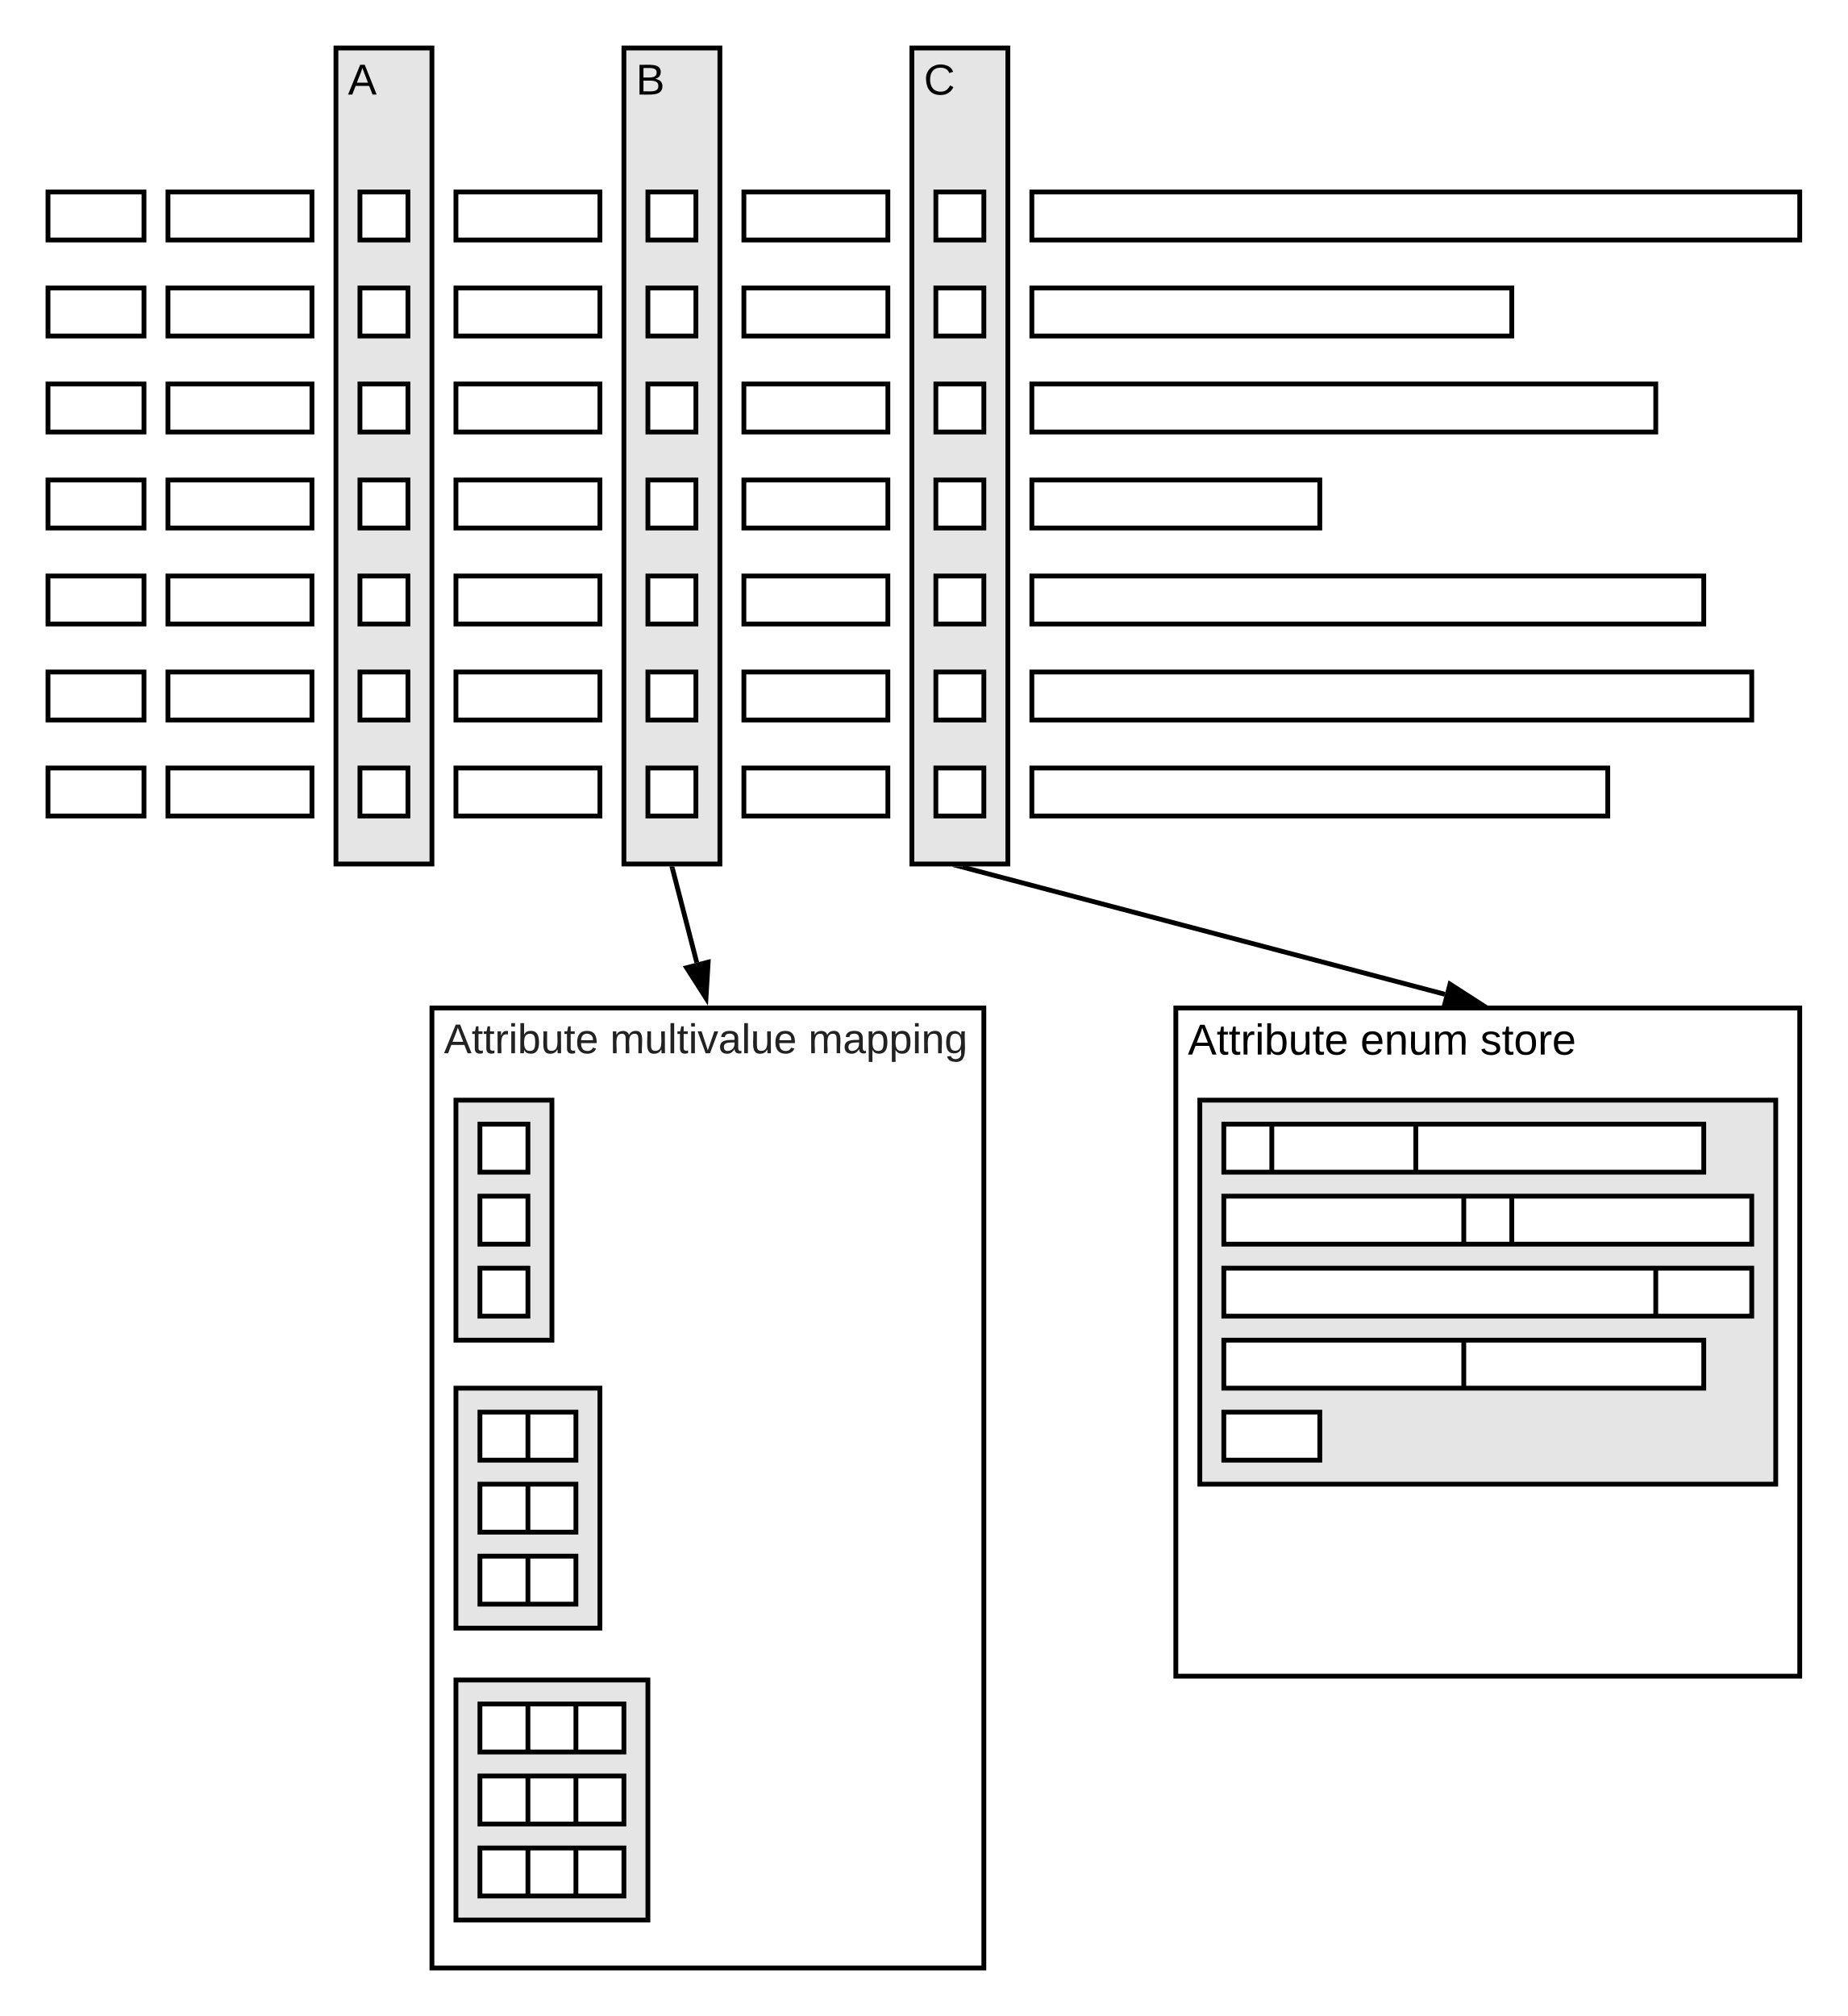
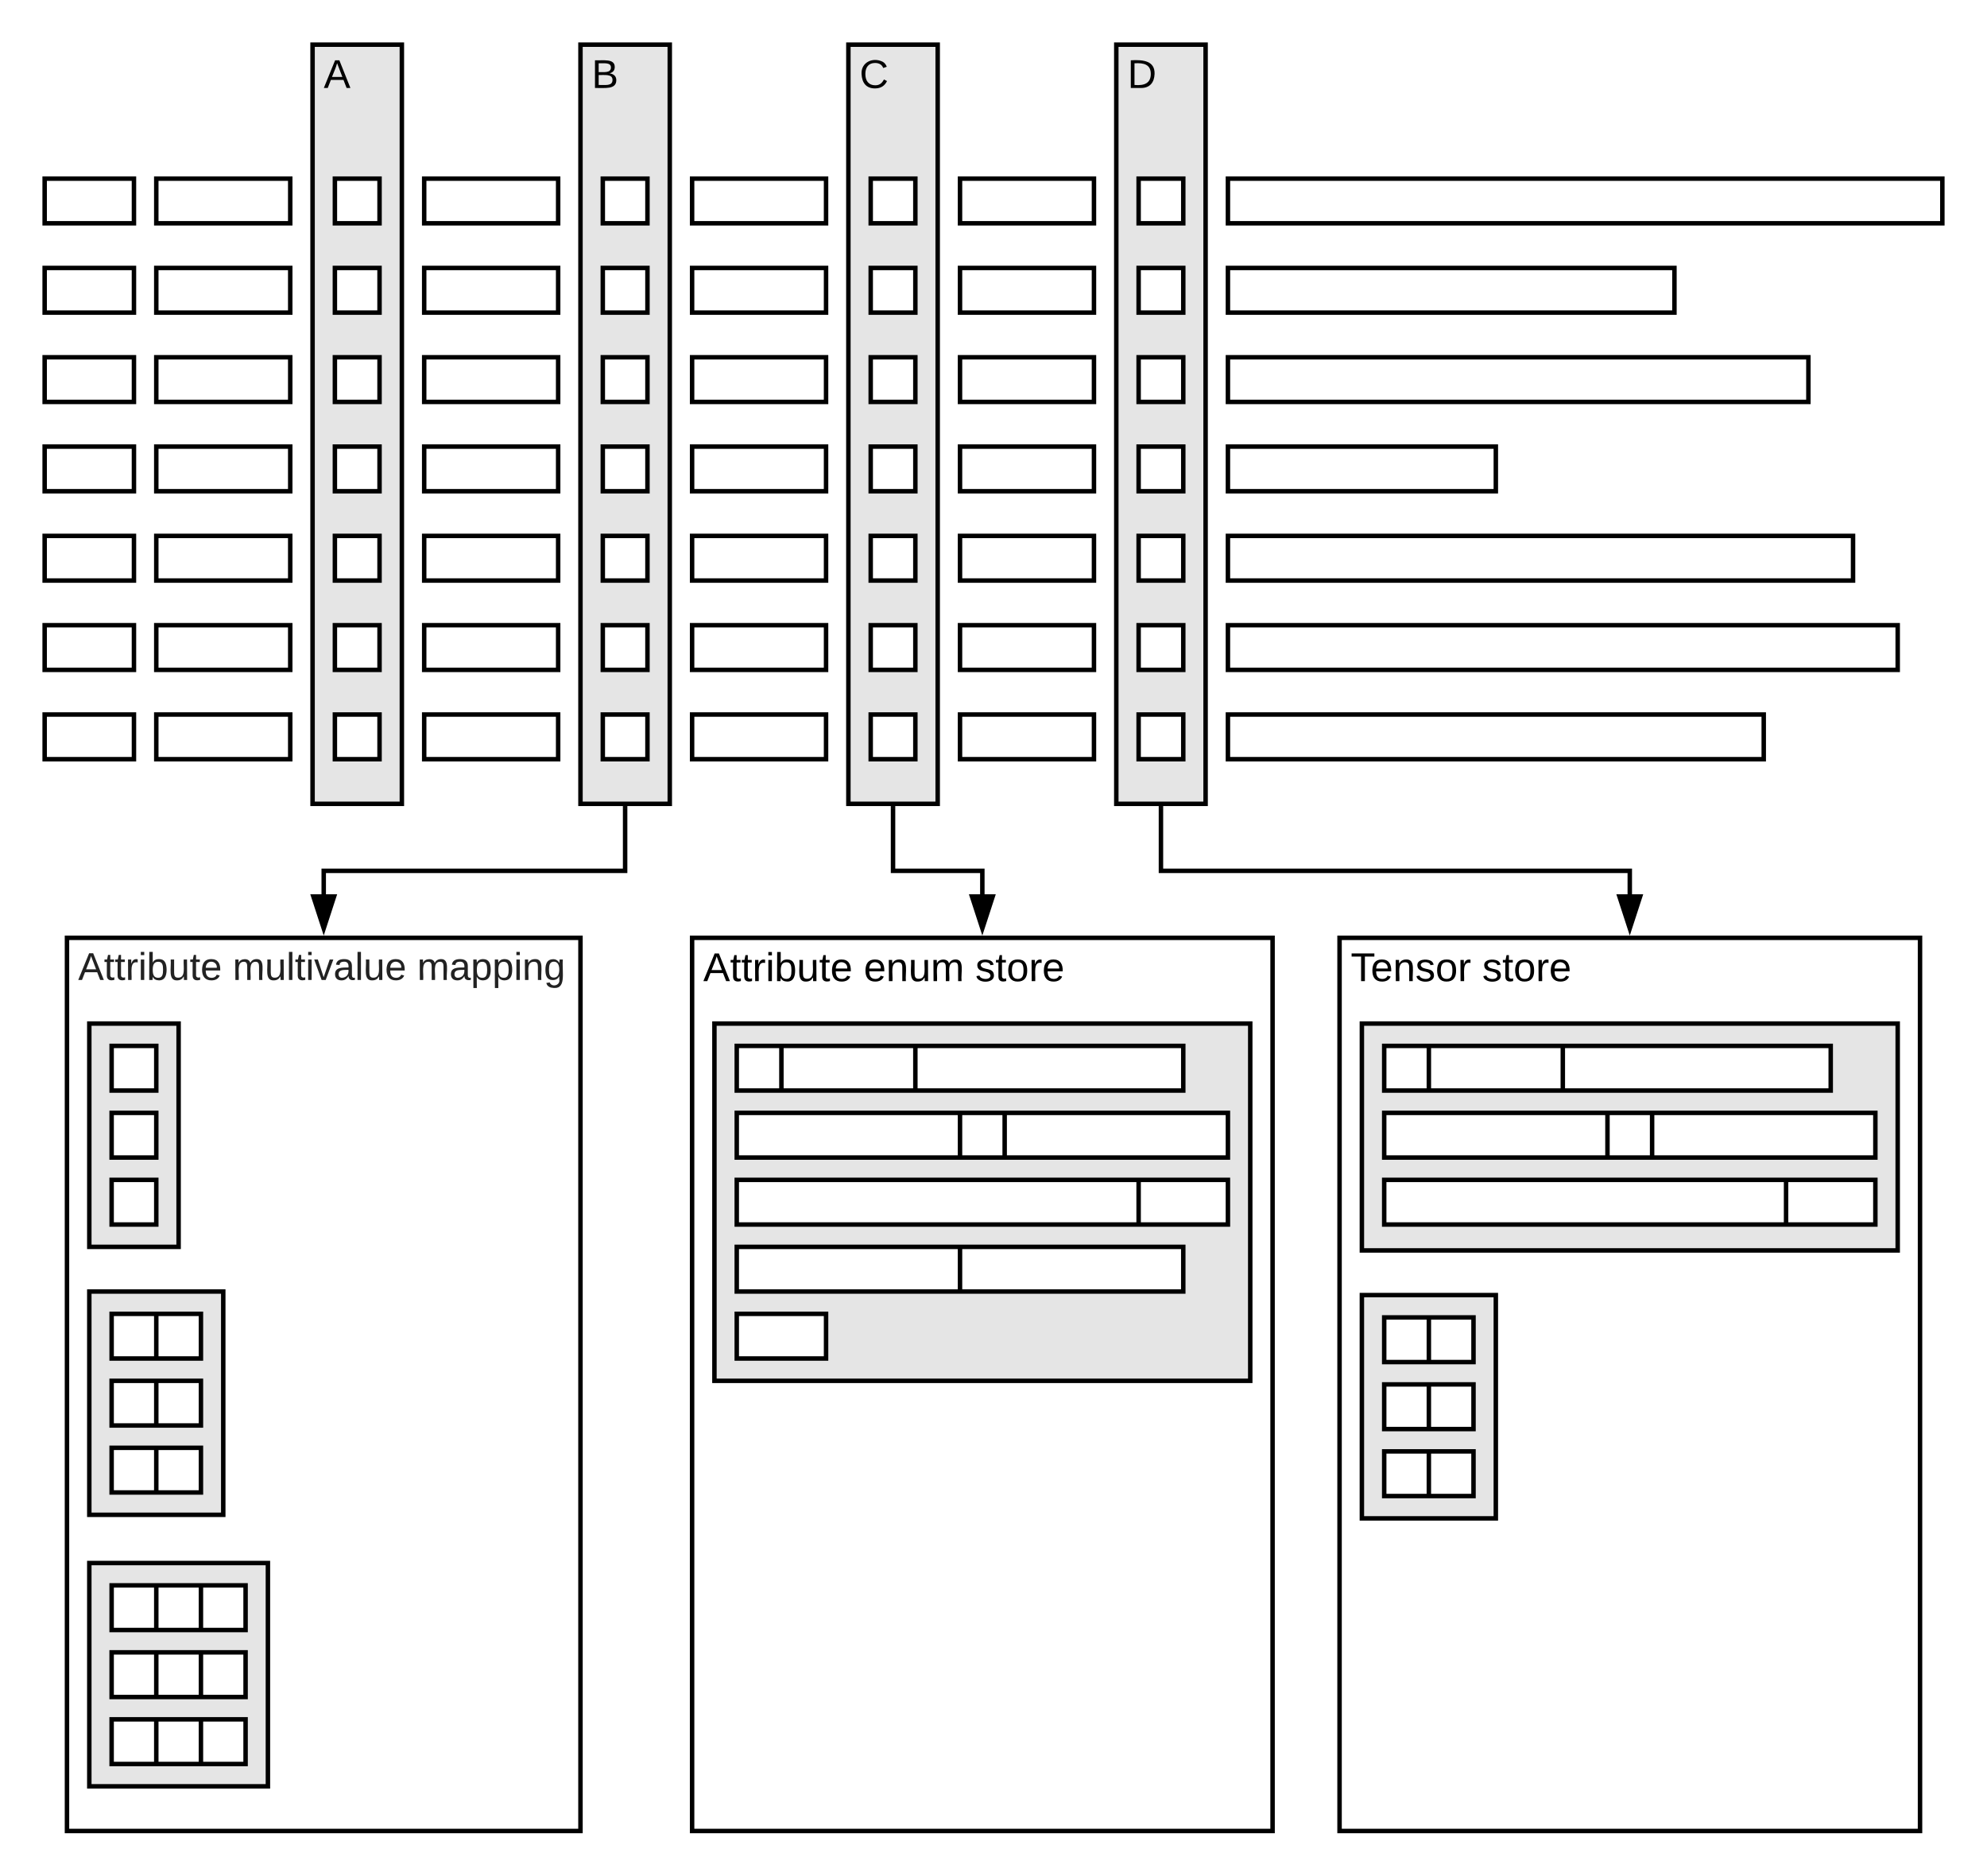
- <svg xmlns="http://www.w3.org/2000/svg" xmlns:ns1="lucid" xmlns:xlink="http://www.w3.org/1999/xlink" width="770" height="840">
+ <svg xmlns="http://www.w3.org/2000/svg" xmlns:ns1="lucid" xmlns:xlink="http://www.w3.org/1999/xlink" width="890" height="840">
  <g transform="translate(-70 -140)" ns1:page-tab-id="0_0">
    <path d="M0 0h1870.4v1323.2H0z" fill="#fff" />
-     <path d="M560 560h260v278.4H560z" stroke="#000" stroke-width="2" fill="#fff" />
-     <use xlink:href="#a" transform="matrix(1,0,0,1,565,565) translate(0 14.4)" />
-     <use xlink:href="#b" transform="matrix(1,0,0,1,565,565) translate(71.9 14.4)" />
-     <use xlink:href="#c" transform="matrix(1,0,0,1,565,565) translate(121.85 14.4)" />
+     <path d="M380 560h260v400H380z" stroke="#000" stroke-width="2" fill="#fff" />
+     <use xlink:href="#a" transform="matrix(1,0,0,1,385,565) translate(0 14.4)" />
+     <use xlink:href="#b" transform="matrix(1,0,0,1,385,565) translate(71.9 14.4)" />
+     <use xlink:href="#c" transform="matrix(1,0,0,1,385,565) translate(121.85 14.4)" />
    <path d="M210 160h40v340h-40z" stroke="#000" stroke-width="2" fill="#e5e5e5" />
    <use xlink:href="#d" transform="matrix(1,0,0,1,215,165) translate(0 14.4)" />
-     <path d="M90 220h40v20H90zM90 260h40v20H90zM90 340h40v20H90zM90 300h40v20H90zM90 380h40v20H90zM90 420h40v20H90zM90 460h40v20H90zM140 220h60v20h-60zM140 260h60v20h-60zM140 300h60v20h-60zM140 340h60v20h-60zM140 380h60v20h-60zM140 420h60v20h-60zM140 460h60v20h-60zM220 220h20v20h-20zM220 260h20v20h-20zM220 300h20v20h-20zM220 340h20v20h-20zM220 380h20v20h-20zM220 420h20v20h-20zM220 460h20v20h-20zM260 220h60v20h-60zM260 260h60v20h-60zM260 300h60v20h-60zM260 340h60v20h-60zM260 380h60v20h-60zM260 420h60v20h-60zM260 460h60v20h-60zM500 220h320v20H500zM500 260h200v20H500zM500 300h260v20H500zM500 340h120v20H500zM500 380h280v20H500zM500 420h300v20H500zM500 460h240v20H500zM380 220h60v20h-60zM380 260h60v20h-60zM380 300h60v20h-60zM380 340h60v20h-60zM380 380h60v20h-60zM380 420h60v20h-60zM380 460h60v20h-60z" stroke="#000" stroke-width="2" fill="#fff" />
-     <path d="M570 598.4h240v160H570z" stroke="#000" stroke-width="2" fill="#e5e5e5" />
-     <path d="M580 608.4h20v20h-20zM600 608.4h60v20h-60zM660 608.4h120v20H660zM250 560h230v400H250z" stroke="#000" stroke-width="2" fill="#fff" />
-     <use xlink:href="#e" transform="matrix(1,0,0,1,255,565) translate(0 13.86667)" />
-     <use xlink:href="#f" transform="matrix(1,0,0,1,255,565) translate(69.23704 13.86667)" />
-     <use xlink:href="#g" transform="matrix(1,0,0,1,255,565) translate(151.8593 13.86667)" />
-     <path d="M260 598.4h40v100h-40z" stroke="#000" stroke-width="2" fill="#e5e5e5" />
-     <path d="M270 608.4h20v20h-20zM270 638.4h20v20h-20zM270 668.4h20v20h-20z" stroke="#000" stroke-width="2" fill="#fff" />
-     <path d="M260 718.4h60v100h-60zM330 160h40v340h-40z" stroke="#000" stroke-width="2" fill="#e5e5e5" />
+     <path d="M90 220h40v20H90zM90 260h40v20H90zM90 340h40v20H90zM90 300h40v20H90zM90 380h40v20H90zM90 420h40v20H90zM90 460h40v20H90zM140 220h60v20h-60zM140 260h60v20h-60zM140 300h60v20h-60zM140 340h60v20h-60zM140 380h60v20h-60zM140 420h60v20h-60zM140 460h60v20h-60zM220 220h20v20h-20zM220 260h20v20h-20zM220 300h20v20h-20zM220 340h20v20h-20zM220 380h20v20h-20zM220 420h20v20h-20zM220 460h20v20h-20zM260 220h60v20h-60zM260 260h60v20h-60zM260 300h60v20h-60zM260 340h60v20h-60zM260 380h60v20h-60zM260 420h60v20h-60zM260 460h60v20h-60zM620 220h320v20H620zM620 260h200v20H620zM620 300h260v20H620zM620 340h120v20H620zM620 380h280v20H620zM620 420h300v20H620zM620 460h240v20H620zM380 220h60v20h-60zM380 260h60v20h-60zM380 300h60v20h-60zM380 340h60v20h-60zM380 380h60v20h-60zM380 420h60v20h-60zM380 460h60v20h-60z" stroke="#000" stroke-width="2" fill="#fff" />
+     <path d="M390 598.4h240v160H390z" stroke="#000" stroke-width="2" fill="#e5e5e5" />
+     <path d="M400 608.4h20v20h-20zM420 608.4h60v20h-60zM480 608.4h120v20H480zM100 560h230v400H100z" stroke="#000" stroke-width="2" fill="#fff" />
+     <use xlink:href="#e" transform="matrix(1,0,0,1,105,565) translate(0 13.86667)" />
+     <use xlink:href="#f" transform="matrix(1,0,0,1,105,565) translate(69.23704 13.86667)" />
+     <use xlink:href="#g" transform="matrix(1,0,0,1,105,565) translate(151.8593 13.86667)" />
+     <path d="M110 598.4h40v100h-40z" stroke="#000" stroke-width="2" fill="#e5e5e5" />
+     <path d="M120 608.4h20v20h-20zM120 638.4h20v20h-20zM120 668.4h20v20h-20z" stroke="#000" stroke-width="2" fill="#fff" />
+     <path d="M110 718.4h60v100h-60zM330 160h40v340h-40z" stroke="#000" stroke-width="2" fill="#e5e5e5" />
    <use xlink:href="#h" transform="matrix(1,0,0,1,335,165) translate(0 14.4)" />
    <path d="M340 220h20v20h-20zM340 260h20v20h-20zM340 300h20v20h-20zM340 340h20v20h-20zM340 380h20v20h-20zM340 420h20v20h-20zM340 460h20v20h-20z" stroke="#000" stroke-width="2" fill="#fff" />
    <path d="M450 160h40v340h-40z" stroke="#000" stroke-width="2" fill="#e5e5e5" />
    <use xlink:href="#i" transform="matrix(1,0,0,1,455,165) translate(0 14.4)" />
-     <path d="M460 220h20v20h-20zM460 260h20v20h-20zM460 300h20v20h-20zM460 340h20v20h-20zM460 380h20v20h-20zM460 420h20v20h-20zM460 460h20v20h-20z" stroke="#000" stroke-width="2" fill="#fff" />
-     <path d="M350.25 501.97l10.12 39.12" stroke="#000" stroke-width="2" fill="none" />
-     <path d="M351.22 501.74l-1.93.5-.33-1.24h2.06z" />
-     <path d="M364.2 555.87l-8.07-12.65 8.98-2.33z" stroke="#000" stroke-width="2" />
-     <path d="M470.97 501.25l201.14 53.03" stroke="#000" stroke-width="2" fill="none" />
-     <path d="M470.74 502.23l-3.9-1.03.06-.2h4.16zM686.87 558.18l-14.6.82h-.37l2.36-8.94z" />
-     <path d="M690 559h-19.13l2.77-10.53zm-16.8-1.06l10.54-.6-8.87-5.7z" />
-     <path d="M270 728.4h20v20h-20zM270 758.4h20v20h-20zM270 788.4h20v20h-20zM290 788.4h20v20h-20zM290 758.4h20v20h-20zM290 728.4h20v20h-20z" stroke="#000" stroke-width="2" fill="#fff" />
-     <path d="M260 840h80v100h-80z" stroke="#000" stroke-width="2" fill="#e5e5e5" />
-     <path d="M270 850h20v20h-20zM270 880h20v20h-20zM270 910h20v20h-20zM290 910h20v20h-20zM290 880h20v20h-20zM290 850h20v20h-20zM310 850h20v20h-20zM310 880h20v20h-20zM310 910h20v20h-20zM580 638.4h100v20H580zM680 638.4h20v20h-20zM700 638.4h100v20H700zM580 668.4h180v20H580zM760 668.4h40v20h-40zM580 698.4h100v20H580zM680 698.4h100v20H680zM580 728.4h40v20h-40z" stroke="#000" stroke-width="2" fill="#fff" />
+     <path d="M460 220h20v20h-20zM460 260h20v20h-20zM460 300h20v20h-20zM460 340h20v20h-20zM460 380h20v20h-20zM460 420h20v20h-20zM460 460h20v20h-20zM120 728.4h20v20h-20zM120 758.4h20v20h-20zM120 788.4h20v20h-20zM140 788.4h20v20h-20zM140 758.4h20v20h-20zM140 728.4h20v20h-20z" stroke="#000" stroke-width="2" fill="#fff" />
+     <path d="M110 840h80v100h-80z" stroke="#000" stroke-width="2" fill="#e5e5e5" />
+     <path d="M120 850h20v20h-20zM120 880h20v20h-20zM120 910h20v20h-20zM140 910h20v20h-20zM140 880h20v20h-20zM140 850h20v20h-20zM160 850h20v20h-20zM160 880h20v20h-20zM160 910h20v20h-20zM400 638.4h100v20H400zM500 638.4h20v20h-20zM520 638.4h100v20H520zM400 668.4h180v20H400zM580 668.4h40v20h-40zM400 698.4h100v20H400zM500 698.4h100v20H500zM400 728.4h40v20h-40zM500 220h60v20h-60zM500 260h60v20h-60zM500 300h60v20h-60zM500 340h60v20h-60zM500 380h60v20h-60zM500 420h60v20h-60zM500 460h60v20h-60z" stroke="#000" stroke-width="2" fill="#fff" />
+     <path d="M570 160h40v340h-40z" stroke="#000" stroke-width="2" fill="#e5e5e5" />
+     <use xlink:href="#j" transform="matrix(1,0,0,1,575,165) translate(0 14.4)" />
+     <path d="M580 220h20v20h-20zM580 260h20v20h-20zM580 300h20v20h-20zM580 340h20v20h-20zM580 380h20v20h-20zM580 420h20v20h-20zM580 460h20v20h-20zM670 560h260v400H670z" stroke="#000" stroke-width="2" fill="#fff" />
+     <use xlink:href="#k" transform="matrix(1,0,0,1,675,565) translate(0 14.4)" />
+     <use xlink:href="#c" transform="matrix(1,0,0,1,675,565) translate(58.9 14.4)" />
+     <path d="M680 598.4h240V700H680z" stroke="#000" stroke-width="2" fill="#e5e5e5" />
+     <path d="M690 608.4h20v20h-20zM710 608.4h60v20h-60zM770 608.4h120v20H770zM690 638.4h100v20H690zM790 638.4h20v20h-20zM810 638.4h100v20H810zM690 668.4h180v20H690zM870 668.4h40v20h-40z" stroke="#000" stroke-width="2" fill="#fff" />
+     <path d="M680 720h60v100h-60z" stroke="#000" stroke-width="2" fill="#e5e5e5" />
+     <path d="M690 730h20v20h-20zM690 760h20v20h-20zM690 790h20v20h-20zM710 790h20v20h-20zM710 760h20v20h-20zM710 730h20v20h-20z" stroke="#000" stroke-width="2" fill="#fff" />
+     <path d="M590 502v28h210v10.5" stroke="#000" stroke-width="2" fill="none" />
+     <path d="M591 502.03h-2V501h2z" />
+     <path d="M800 555.76l-4.64-14.26h9.28z" stroke="#000" stroke-width="2" />
+     <path d="M470 502v28h40v10.5" stroke="#000" stroke-width="2" fill="none" />
+     <path d="M471 502.03h-2V501h2z" />
+     <path d="M510 555.76l-4.64-14.26h9.28z" stroke="#000" stroke-width="2" />
+     <path d="M350 502v28H215v10.5" stroke="#000" stroke-width="2" fill="none" />
+     <path d="M351 502.03h-2V501h2z" />
+     <path d="M215 555.76l-4.64-14.26h9.28z" stroke="#000" stroke-width="2" />
    <defs>
-       <path d="M205 0l-28-72H64L36 0H1l101-248h38L239 0h-34zm-38-99l-47-123c-12 45-31 82-46 123h93" id="j" />
-       <path d="M59-47c-2 24 18 29 38 22v24C64 9 27 4 27-40v-127H5v-23h24l9-43h21v43h35v23H59v120" id="k" />
-       <path d="M114-163C36-179 61-72 57 0H25l-1-190h30c1 12-1 29 2 39 6-27 23-49 58-41v29" id="l" />
-       <path d="M24-231v-30h32v30H24zM24 0v-190h32V0H24" id="m" />
-       <path d="M115-194c53 0 69 39 70 98 0 66-23 100-70 100C84 3 66-7 56-30L54 0H23l1-261h32v101c10-23 28-34 59-34zm-8 174c40 0 45-34 45-75 0-40-5-75-45-74-42 0-51 32-51 76 0 43 10 73 51 73" id="n" />
-       <path d="M84 4C-5 8 30-112 23-190h32v120c0 31 7 50 39 49 72-2 45-101 50-169h31l1 190h-30c-1-10 1-25-2-33-11 22-28 36-60 37" id="o" />
-       <path d="M100-194c63 0 86 42 84 106H49c0 40 14 67 53 68 26 1 43-12 49-29l28 8c-11 28-37 45-77 45C44 4 14-33 15-96c1-61 26-98 85-98zm52 81c6-60-76-77-97-28-3 7-6 17-6 28h103" id="p" />
+       <path d="M205 0l-28-72H64L36 0H1l101-248h38L239 0h-34zm-38-99l-47-123c-12 45-31 82-46 123h93" id="l" />
+       <path d="M59-47c-2 24 18 29 38 22v24C64 9 27 4 27-40v-127H5v-23h24l9-43h21v43h35v23H59v120" id="m" />
+       <path d="M114-163C36-179 61-72 57 0H25l-1-190h30c1 12-1 29 2 39 6-27 23-49 58-41v29" id="n" />
+       <path d="M24-231v-30h32v30H24zM24 0v-190h32V0H24" id="o" />
+       <path d="M115-194c53 0 69 39 70 98 0 66-23 100-70 100C84 3 66-7 56-30L54 0H23l1-261h32v101c10-23 28-34 59-34zm-8 174c40 0 45-34 45-75 0-40-5-75-45-74-42 0-51 32-51 76 0 43 10 73 51 73" id="p" />
+       <path d="M84 4C-5 8 30-112 23-190h32v120c0 31 7 50 39 49 72-2 45-101 50-169h31l1 190h-30c-1-10 1-25-2-33-11 22-28 36-60 37" id="q" />
+       <path d="M100-194c63 0 86 42 84 106H49c0 40 14 67 53 68 26 1 43-12 49-29l28 8c-11 28-37 45-77 45C44 4 14-33 15-96c1-61 26-98 85-98zm52 81c6-60-76-77-97-28-3 7-6 17-6 28h103" id="r" />
      <g id="a">
-         <use transform="matrix(0.05,0,0,0.05,0,0)" xlink:href="#j" />
-         <use transform="matrix(0.05,0,0,0.05,12,0)" xlink:href="#k" />
-         <use transform="matrix(0.05,0,0,0.05,17,0)" xlink:href="#k" />
-         <use transform="matrix(0.05,0,0,0.05,22,0)" xlink:href="#l" />
-         <use transform="matrix(0.05,0,0,0.05,27.95,0)" xlink:href="#m" />
-         <use transform="matrix(0.05,0,0,0.05,31.9,0)" xlink:href="#n" />
-         <use transform="matrix(0.05,0,0,0.05,41.9,0)" xlink:href="#o" />
-         <use transform="matrix(0.05,0,0,0.05,51.9,0)" xlink:href="#k" />
-         <use transform="matrix(0.05,0,0,0.05,56.9,0)" xlink:href="#p" />
+         <use transform="matrix(0.05,0,0,0.05,0,0)" xlink:href="#l" />
+         <use transform="matrix(0.05,0,0,0.05,12,0)" xlink:href="#m" />
+         <use transform="matrix(0.05,0,0,0.05,17,0)" xlink:href="#m" />
+         <use transform="matrix(0.05,0,0,0.05,22,0)" xlink:href="#n" />
+         <use transform="matrix(0.05,0,0,0.05,27.95,0)" xlink:href="#o" />
+         <use transform="matrix(0.05,0,0,0.05,31.9,0)" xlink:href="#p" />
+         <use transform="matrix(0.05,0,0,0.05,41.9,0)" xlink:href="#q" />
+         <use transform="matrix(0.05,0,0,0.05,51.9,0)" xlink:href="#m" />
+         <use transform="matrix(0.05,0,0,0.05,56.9,0)" xlink:href="#r" />
      </g>
-       <path d="M117-194c89-4 53 116 60 194h-32v-121c0-31-8-49-39-48C34-167 62-67 57 0H25l-1-190h30c1 10-1 24 2 32 11-22 29-35 61-36" id="q" />
-       <path d="M210-169c-67 3-38 105-44 169h-31v-121c0-29-5-50-35-48C34-165 62-65 56 0H25l-1-190h30c1 10-1 24 2 32 10-44 99-50 107 0 11-21 27-35 58-36 85-2 47 119 55 194h-31v-121c0-29-5-49-35-48" id="r" />
+       <path d="M117-194c89-4 53 116 60 194h-32v-121c0-31-8-49-39-48C34-167 62-67 57 0H25l-1-190h30c1 10-1 24 2 32 11-22 29-35 61-36" id="s" />
+       <path d="M210-169c-67 3-38 105-44 169h-31v-121c0-29-5-50-35-48C34-165 62-65 56 0H25l-1-190h30c1 10-1 24 2 32 10-44 99-50 107 0 11-21 27-35 58-36 85-2 47 119 55 194h-31v-121c0-29-5-49-35-48" id="t" />
      <g id="b">
-         <use transform="matrix(0.05,0,0,0.05,0,0)" xlink:href="#p" />
-         <use transform="matrix(0.05,0,0,0.05,10,0)" xlink:href="#q" />
-         <use transform="matrix(0.05,0,0,0.05,20,0)" xlink:href="#o" />
-         <use transform="matrix(0.05,0,0,0.05,30,0)" xlink:href="#r" />
+         <use transform="matrix(0.05,0,0,0.05,0,0)" xlink:href="#r" />
+         <use transform="matrix(0.05,0,0,0.05,10,0)" xlink:href="#s" />
+         <use transform="matrix(0.05,0,0,0.05,20,0)" xlink:href="#q" />
+         <use transform="matrix(0.05,0,0,0.05,30,0)" xlink:href="#t" />
      </g>
-       <path d="M135-143c-3-34-86-38-87 0 15 53 115 12 119 90S17 21 10-45l28-5c4 36 97 45 98 0-10-56-113-15-118-90-4-57 82-63 122-42 12 7 21 19 24 35" id="s" />
-       <path d="M100-194c62-1 85 37 85 99 1 63-27 99-86 99S16-35 15-95c0-66 28-99 85-99zM99-20c44 1 53-31 53-75 0-43-8-75-51-75s-53 32-53 75 10 74 51 75" id="t" />
+       <path d="M135-143c-3-34-86-38-87 0 15 53 115 12 119 90S17 21 10-45l28-5c4 36 97 45 98 0-10-56-113-15-118-90-4-57 82-63 122-42 12 7 21 19 24 35" id="u" />
+       <path d="M100-194c62-1 85 37 85 99 1 63-27 99-86 99S16-35 15-95c0-66 28-99 85-99zM99-20c44 1 53-31 53-75 0-43-8-75-51-75s-53 32-53 75 10 74 51 75" id="v" />
      <g id="c">
-         <use transform="matrix(0.05,0,0,0.05,0,0)" xlink:href="#s" />
-         <use transform="matrix(0.05,0,0,0.05,9,0)" xlink:href="#k" />
-         <use transform="matrix(0.05,0,0,0.05,14,0)" xlink:href="#t" />
-         <use transform="matrix(0.05,0,0,0.05,24,0)" xlink:href="#l" />
-         <use transform="matrix(0.05,0,0,0.05,29.95,0)" xlink:href="#p" />
+         <use transform="matrix(0.05,0,0,0.05,0,0)" xlink:href="#u" />
+         <use transform="matrix(0.05,0,0,0.05,9,0)" xlink:href="#m" />
+         <use transform="matrix(0.05,0,0,0.05,14,0)" xlink:href="#v" />
+         <use transform="matrix(0.05,0,0,0.05,24,0)" xlink:href="#n" />
+         <use transform="matrix(0.05,0,0,0.05,29.95,0)" xlink:href="#r" />
      </g>
-       <use transform="matrix(0.05,0,0,0.05,0,0)" xlink:href="#j" id="d" />
-       <path fill="#222" d="M205 0l-28-72H64L36 0H1l101-248h38L239 0h-34zm-38-99l-47-123c-12 45-31 82-46 123h93" id="u" />
-       <path fill="#222" d="M59-47c-2 24 18 29 38 22v24C64 9 27 4 27-40v-127H5v-23h24l9-43h21v43h35v23H59v120" id="v" />
-       <path fill="#222" d="M114-163C36-179 61-72 57 0H25l-1-190h30c1 12-1 29 2 39 6-27 23-49 58-41v29" id="w" />
-       <path fill="#222" d="M24-231v-30h32v30H24zM24 0v-190h32V0H24" id="x" />
-       <path fill="#222" d="M115-194c53 0 69 39 70 98 0 66-23 100-70 100C84 3 66-7 56-30L54 0H23l1-261h32v101c10-23 28-34 59-34zm-8 174c40 0 45-34 45-75 0-40-5-75-45-74-42 0-51 32-51 76 0 43 10 73 51 73" id="y" />
-       <path fill="#222" d="M84 4C-5 8 30-112 23-190h32v120c0 31 7 50 39 49 72-2 45-101 50-169h31l1 190h-30c-1-10 1-25-2-33-11 22-28 36-60 37" id="z" />
-       <path fill="#222" d="M100-194c63 0 86 42 84 106H49c0 40 14 67 53 68 26 1 43-12 49-29l28 8c-11 28-37 45-77 45C44 4 14-33 15-96c1-61 26-98 85-98zm52 81c6-60-76-77-97-28-3 7-6 17-6 28h103" id="A" />
+       <use transform="matrix(0.05,0,0,0.05,0,0)" xlink:href="#l" id="d" />
+       <path fill="#222" d="M205 0l-28-72H64L36 0H1l101-248h38L239 0h-34zm-38-99l-47-123c-12 45-31 82-46 123h93" id="w" />
+       <path fill="#222" d="M59-47c-2 24 18 29 38 22v24C64 9 27 4 27-40v-127H5v-23h24l9-43h21v43h35v23H59v120" id="x" />
+       <path fill="#222" d="M114-163C36-179 61-72 57 0H25l-1-190h30c1 12-1 29 2 39 6-27 23-49 58-41v29" id="y" />
+       <path fill="#222" d="M24-231v-30h32v30H24zM24 0v-190h32V0H24" id="z" />
+       <path fill="#222" d="M115-194c53 0 69 39 70 98 0 66-23 100-70 100C84 3 66-7 56-30L54 0H23l1-261h32v101c10-23 28-34 59-34zm-8 174c40 0 45-34 45-75 0-40-5-75-45-74-42 0-51 32-51 76 0 43 10 73 51 73" id="A" />
+       <path fill="#222" d="M84 4C-5 8 30-112 23-190h32v120c0 31 7 50 39 49 72-2 45-101 50-169h31l1 190h-30c-1-10 1-25-2-33-11 22-28 36-60 37" id="B" />
+       <path fill="#222" d="M100-194c63 0 86 42 84 106H49c0 40 14 67 53 68 26 1 43-12 49-29l28 8c-11 28-37 45-77 45C44 4 14-33 15-96c1-61 26-98 85-98zm52 81c6-60-76-77-97-28-3 7-6 17-6 28h103" id="C" />
      <g id="e">
-         <use transform="matrix(0.04814815,0,0,0.04814815,0,0)" xlink:href="#u" />
-         <use transform="matrix(0.04814815,0,0,0.04814815,11.55556,0)" xlink:href="#v" />
-         <use transform="matrix(0.04814815,0,0,0.04814815,16.37037,0)" xlink:href="#v" />
-         <use transform="matrix(0.04814815,0,0,0.04814815,21.18519,0)" xlink:href="#w" />
-         <use transform="matrix(0.04814815,0,0,0.04814815,26.91481,0)" xlink:href="#x" />
-         <use transform="matrix(0.04814815,0,0,0.04814815,30.71852,0)" xlink:href="#y" />
-         <use transform="matrix(0.04814815,0,0,0.04814815,40.34815,0)" xlink:href="#z" />
-         <use transform="matrix(0.04814815,0,0,0.04814815,49.97778,0)" xlink:href="#v" />
-         <use transform="matrix(0.04814815,0,0,0.04814815,54.79259,0)" xlink:href="#A" />
+         <use transform="matrix(0.04814815,0,0,0.04814815,0,0)" xlink:href="#w" />
+         <use transform="matrix(0.04814815,0,0,0.04814815,11.55556,0)" xlink:href="#x" />
+         <use transform="matrix(0.04814815,0,0,0.04814815,16.37037,0)" xlink:href="#x" />
+         <use transform="matrix(0.04814815,0,0,0.04814815,21.18519,0)" xlink:href="#y" />
+         <use transform="matrix(0.04814815,0,0,0.04814815,26.91481,0)" xlink:href="#z" />
+         <use transform="matrix(0.04814815,0,0,0.04814815,30.71852,0)" xlink:href="#A" />
+         <use transform="matrix(0.04814815,0,0,0.04814815,40.34815,0)" xlink:href="#B" />
+         <use transform="matrix(0.04814815,0,0,0.04814815,49.97778,0)" xlink:href="#x" />
+         <use transform="matrix(0.04814815,0,0,0.04814815,54.79259,0)" xlink:href="#C" />
      </g>
-       <path fill="#222" d="M210-169c-67 3-38 105-44 169h-31v-121c0-29-5-50-35-48C34-165 62-65 56 0H25l-1-190h30c1 10-1 24 2 32 10-44 99-50 107 0 11-21 27-35 58-36 85-2 47 119 55 194h-31v-121c0-29-5-49-35-48" id="B" />
-       <path fill="#222" d="M24 0v-261h32V0H24" id="C" />
-       <path fill="#222" d="M108 0H70L1-190h34L89-25l56-165h34" id="D" />
-       <path fill="#222" d="M141-36C126-15 110 5 73 4 37 3 15-17 15-53c-1-64 63-63 125-63 3-35-9-54-41-54-24 1-41 7-42 31l-33-3c5-37 33-52 76-52 45 0 72 20 72 64v82c-1 20 7 32 28 27v20c-31 9-61-2-59-35zM48-53c0 20 12 33 32 33 41-3 63-29 60-74-43 2-92-5-92 41" id="E" />
+       <path fill="#222" d="M210-169c-67 3-38 105-44 169h-31v-121c0-29-5-50-35-48C34-165 62-65 56 0H25l-1-190h30c1 10-1 24 2 32 10-44 99-50 107 0 11-21 27-35 58-36 85-2 47 119 55 194h-31v-121c0-29-5-49-35-48" id="D" />
+       <path fill="#222" d="M24 0v-261h32V0H24" id="E" />
+       <path fill="#222" d="M108 0H70L1-190h34L89-25l56-165h34" id="F" />
+       <path fill="#222" d="M141-36C126-15 110 5 73 4 37 3 15-17 15-53c-1-64 63-63 125-63 3-35-9-54-41-54-24 1-41 7-42 31l-33-3c5-37 33-52 76-52 45 0 72 20 72 64v82c-1 20 7 32 28 27v20c-31 9-61-2-59-35zM48-53c0 20 12 33 32 33 41-3 63-29 60-74-43 2-92-5-92 41" id="G" />
      <g id="f">
-         <use transform="matrix(0.04814815,0,0,0.04814815,0,0)" xlink:href="#B" />
-         <use transform="matrix(0.04814815,0,0,0.04814815,14.3963,0)" xlink:href="#z" />
-         <use transform="matrix(0.04814815,0,0,0.04814815,24.02593,0)" xlink:href="#C" />
-         <use transform="matrix(0.04814815,0,0,0.04814815,27.82963,0)" xlink:href="#v" />
-         <use transform="matrix(0.04814815,0,0,0.04814815,32.64444,0)" xlink:href="#x" />
-         <use transform="matrix(0.04814815,0,0,0.04814815,36.44815,0)" xlink:href="#D" />
-         <use transform="matrix(0.04814815,0,0,0.04814815,45.11481,0)" xlink:href="#E" />
-         <use transform="matrix(0.04814815,0,0,0.04814815,54.74444,0)" xlink:href="#C" />
-         <use transform="matrix(0.04814815,0,0,0.04814815,58.54815,0)" xlink:href="#z" />
-         <use transform="matrix(0.04814815,0,0,0.04814815,68.17778,0)" xlink:href="#A" />
+         <use transform="matrix(0.04814815,0,0,0.04814815,0,0)" xlink:href="#D" />
+         <use transform="matrix(0.04814815,0,0,0.04814815,14.3963,0)" xlink:href="#B" />
+         <use transform="matrix(0.04814815,0,0,0.04814815,24.02593,0)" xlink:href="#E" />
+         <use transform="matrix(0.04814815,0,0,0.04814815,27.82963,0)" xlink:href="#x" />
+         <use transform="matrix(0.04814815,0,0,0.04814815,32.64444,0)" xlink:href="#z" />
+         <use transform="matrix(0.04814815,0,0,0.04814815,36.44815,0)" xlink:href="#F" />
+         <use transform="matrix(0.04814815,0,0,0.04814815,45.11481,0)" xlink:href="#G" />
+         <use transform="matrix(0.04814815,0,0,0.04814815,54.74444,0)" xlink:href="#E" />
+         <use transform="matrix(0.04814815,0,0,0.04814815,58.54815,0)" xlink:href="#B" />
+         <use transform="matrix(0.04814815,0,0,0.04814815,68.17778,0)" xlink:href="#C" />
      </g>
-       <path fill="#222" d="M115-194c55 1 70 41 70 98S169 2 115 4C84 4 66-9 55-30l1 105H24l-1-265h31l2 30c10-21 28-34 59-34zm-8 174c40 0 45-34 45-75s-6-73-45-74c-42 0-51 32-51 76 0 43 10 73 51 73" id="F" />
-       <path fill="#222" d="M117-194c89-4 53 116 60 194h-32v-121c0-31-8-49-39-48C34-167 62-67 57 0H25l-1-190h30c1 10-1 24 2 32 11-22 29-35 61-36" id="G" />
-       <path fill="#222" d="M177-190C167-65 218 103 67 71c-23-6-38-20-44-43l32-5c15 47 100 32 89-28v-30C133-14 115 1 83 1 29 1 15-40 15-95c0-56 16-97 71-98 29-1 48 16 59 35 1-10 0-23 2-32h30zM94-22c36 0 50-32 50-73 0-42-14-75-50-75-39 0-46 34-46 75s6 73 46 73" id="H" />
+       <path fill="#222" d="M115-194c55 1 70 41 70 98S169 2 115 4C84 4 66-9 55-30l1 105H24l-1-265h31l2 30c10-21 28-34 59-34zm-8 174c40 0 45-34 45-75s-6-73-45-74c-42 0-51 32-51 76 0 43 10 73 51 73" id="H" />
+       <path fill="#222" d="M117-194c89-4 53 116 60 194h-32v-121c0-31-8-49-39-48C34-167 62-67 57 0H25l-1-190h30c1 10-1 24 2 32 11-22 29-35 61-36" id="I" />
+       <path fill="#222" d="M177-190C167-65 218 103 67 71c-23-6-38-20-44-43l32-5c15 47 100 32 89-28v-30C133-14 115 1 83 1 29 1 15-40 15-95c0-56 16-97 71-98 29-1 48 16 59 35 1-10 0-23 2-32h30zM94-22c36 0 50-32 50-73 0-42-14-75-50-75-39 0-46 34-46 75s6 73 46 73" id="J" />
      <g id="g">
-         <use transform="matrix(0.04814815,0,0,0.04814815,0,0)" xlink:href="#B" />
-         <use transform="matrix(0.04814815,0,0,0.04814815,14.3963,0)" xlink:href="#E" />
-         <use transform="matrix(0.04814815,0,0,0.04814815,24.02593,0)" xlink:href="#F" />
-         <use transform="matrix(0.04814815,0,0,0.04814815,33.65556,0)" xlink:href="#F" />
-         <use transform="matrix(0.04814815,0,0,0.04814815,43.28519,0)" xlink:href="#x" />
-         <use transform="matrix(0.04814815,0,0,0.04814815,47.08889,0)" xlink:href="#G" />
-         <use transform="matrix(0.04814815,0,0,0.04814815,56.71852,0)" xlink:href="#H" />
+         <use transform="matrix(0.04814815,0,0,0.04814815,0,0)" xlink:href="#D" />
+         <use transform="matrix(0.04814815,0,0,0.04814815,14.3963,0)" xlink:href="#G" />
+         <use transform="matrix(0.04814815,0,0,0.04814815,24.02593,0)" xlink:href="#H" />
+         <use transform="matrix(0.04814815,0,0,0.04814815,33.65556,0)" xlink:href="#H" />
+         <use transform="matrix(0.04814815,0,0,0.04814815,43.28519,0)" xlink:href="#z" />
+         <use transform="matrix(0.04814815,0,0,0.04814815,47.08889,0)" xlink:href="#I" />
+         <use transform="matrix(0.04814815,0,0,0.04814815,56.71852,0)" xlink:href="#J" />
      </g>
-       <path d="M160-131c35 5 61 23 61 61C221 17 115-2 30 0v-248c76 3 177-17 177 60 0 33-19 50-47 57zm-97-11c50-1 110 9 110-42 0-47-63-36-110-37v79zm0 115c55-2 124 14 124-45 0-56-70-42-124-44v89" id="I" />
-       <use transform="matrix(0.05,0,0,0.05,0,0)" xlink:href="#I" id="h" />
-       <path d="M212-179c-10-28-35-45-73-45-59 0-87 40-87 99 0 60 29 101 89 101 43 0 62-24 78-52l27 14C228-24 195 4 139 4 59 4 22-46 18-125c-6-104 99-153 187-111 19 9 31 26 39 46" id="J" />
-       <use transform="matrix(0.05,0,0,0.05,0,0)" xlink:href="#J" id="i" />
+       <path d="M160-131c35 5 61 23 61 61C221 17 115-2 30 0v-248c76 3 177-17 177 60 0 33-19 50-47 57zm-97-11c50-1 110 9 110-42 0-47-63-36-110-37v79zm0 115c55-2 124 14 124-45 0-56-70-42-124-44v89" id="K" />
+       <use transform="matrix(0.05,0,0,0.05,0,0)" xlink:href="#K" id="h" />
+       <path d="M212-179c-10-28-35-45-73-45-59 0-87 40-87 99 0 60 29 101 89 101 43 0 62-24 78-52l27 14C228-24 195 4 139 4 59 4 22-46 18-125c-6-104 99-153 187-111 19 9 31 26 39 46" id="L" />
+       <use transform="matrix(0.05,0,0,0.05,0,0)" xlink:href="#L" id="i" />
+       <path d="M30-248c118-7 216 8 213 122C240-48 200 0 122 0H30v-248zM63-27c89 8 146-16 146-99s-60-101-146-95v194" id="M" />
+       <use transform="matrix(0.05,0,0,0.05,0,0)" xlink:href="#M" id="j" />
+       <path d="M127-220V0H93v-220H8v-28h204v28h-85" id="N" />
+       <g id="k">
+         <use transform="matrix(0.05,0,0,0.05,0,0)" xlink:href="#N" />
+         <use transform="matrix(0.05,0,0,0.05,8.95,0)" xlink:href="#r" />
+         <use transform="matrix(0.05,0,0,0.05,18.95,0)" xlink:href="#s" />
+         <use transform="matrix(0.05,0,0,0.05,28.95,0)" xlink:href="#u" />
+         <use transform="matrix(0.05,0,0,0.05,37.95,0)" xlink:href="#v" />
+         <use transform="matrix(0.05,0,0,0.05,47.95,0)" xlink:href="#n" />
+       </g>
    </defs>
  </g>
</svg>
